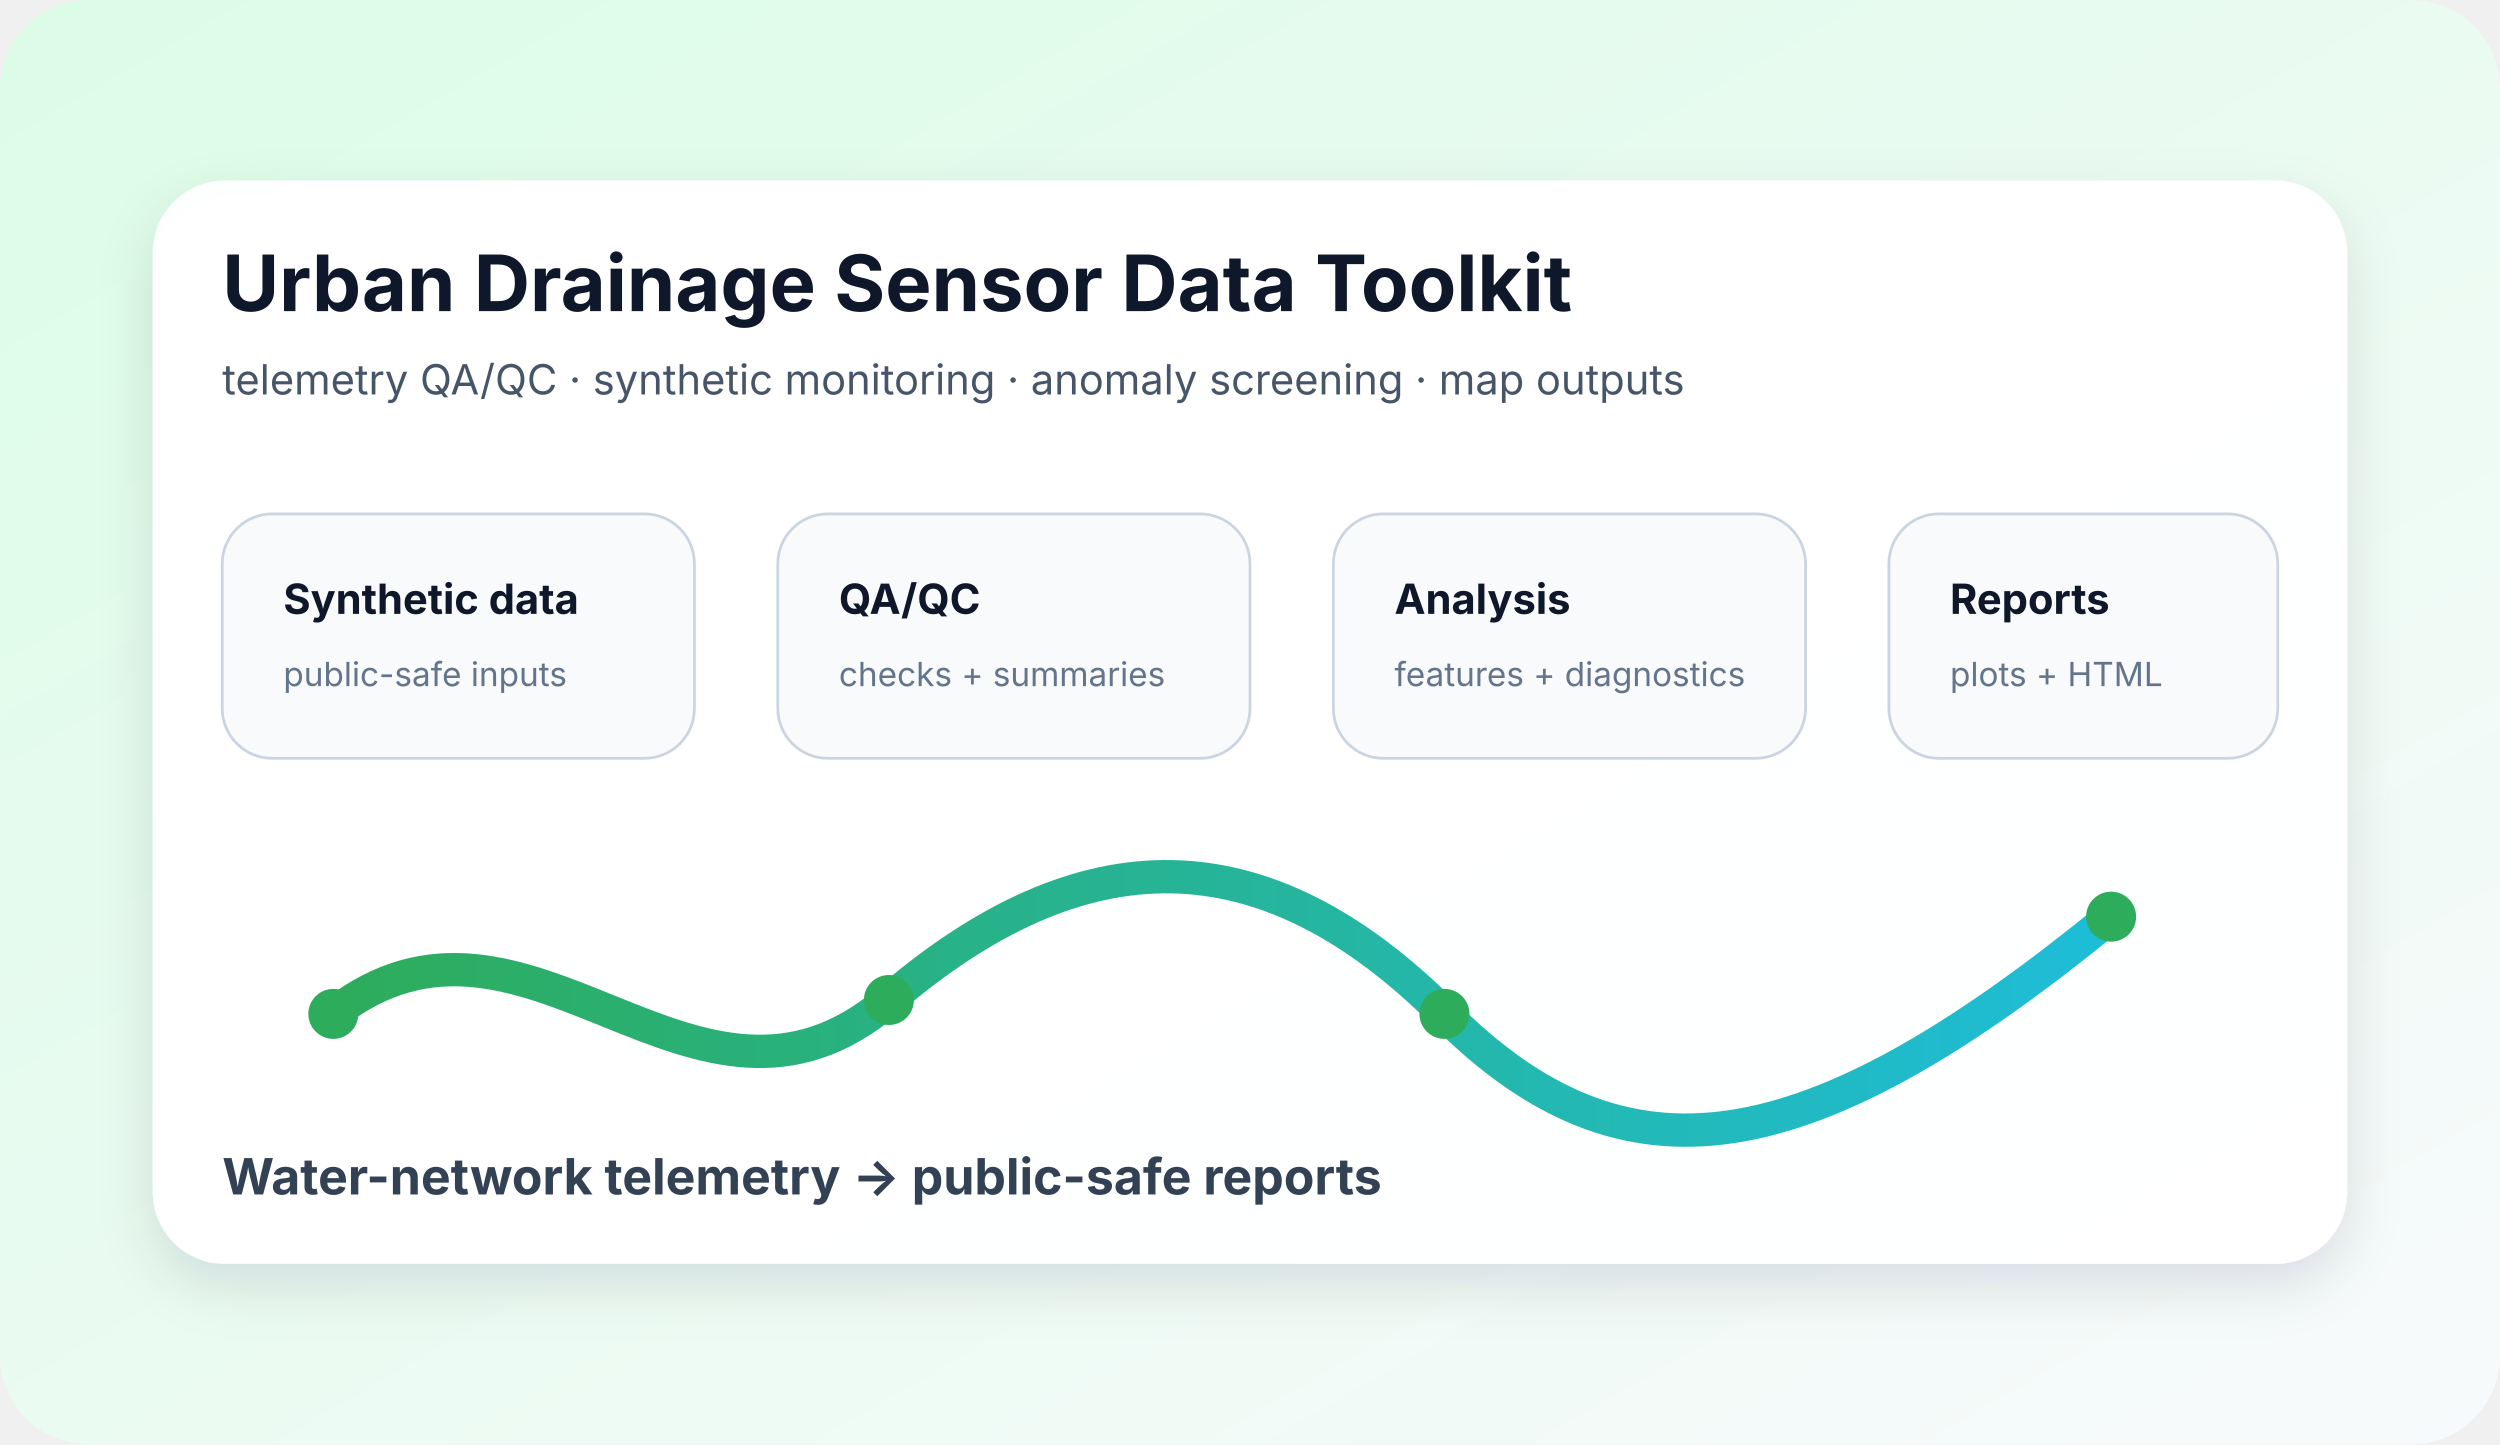
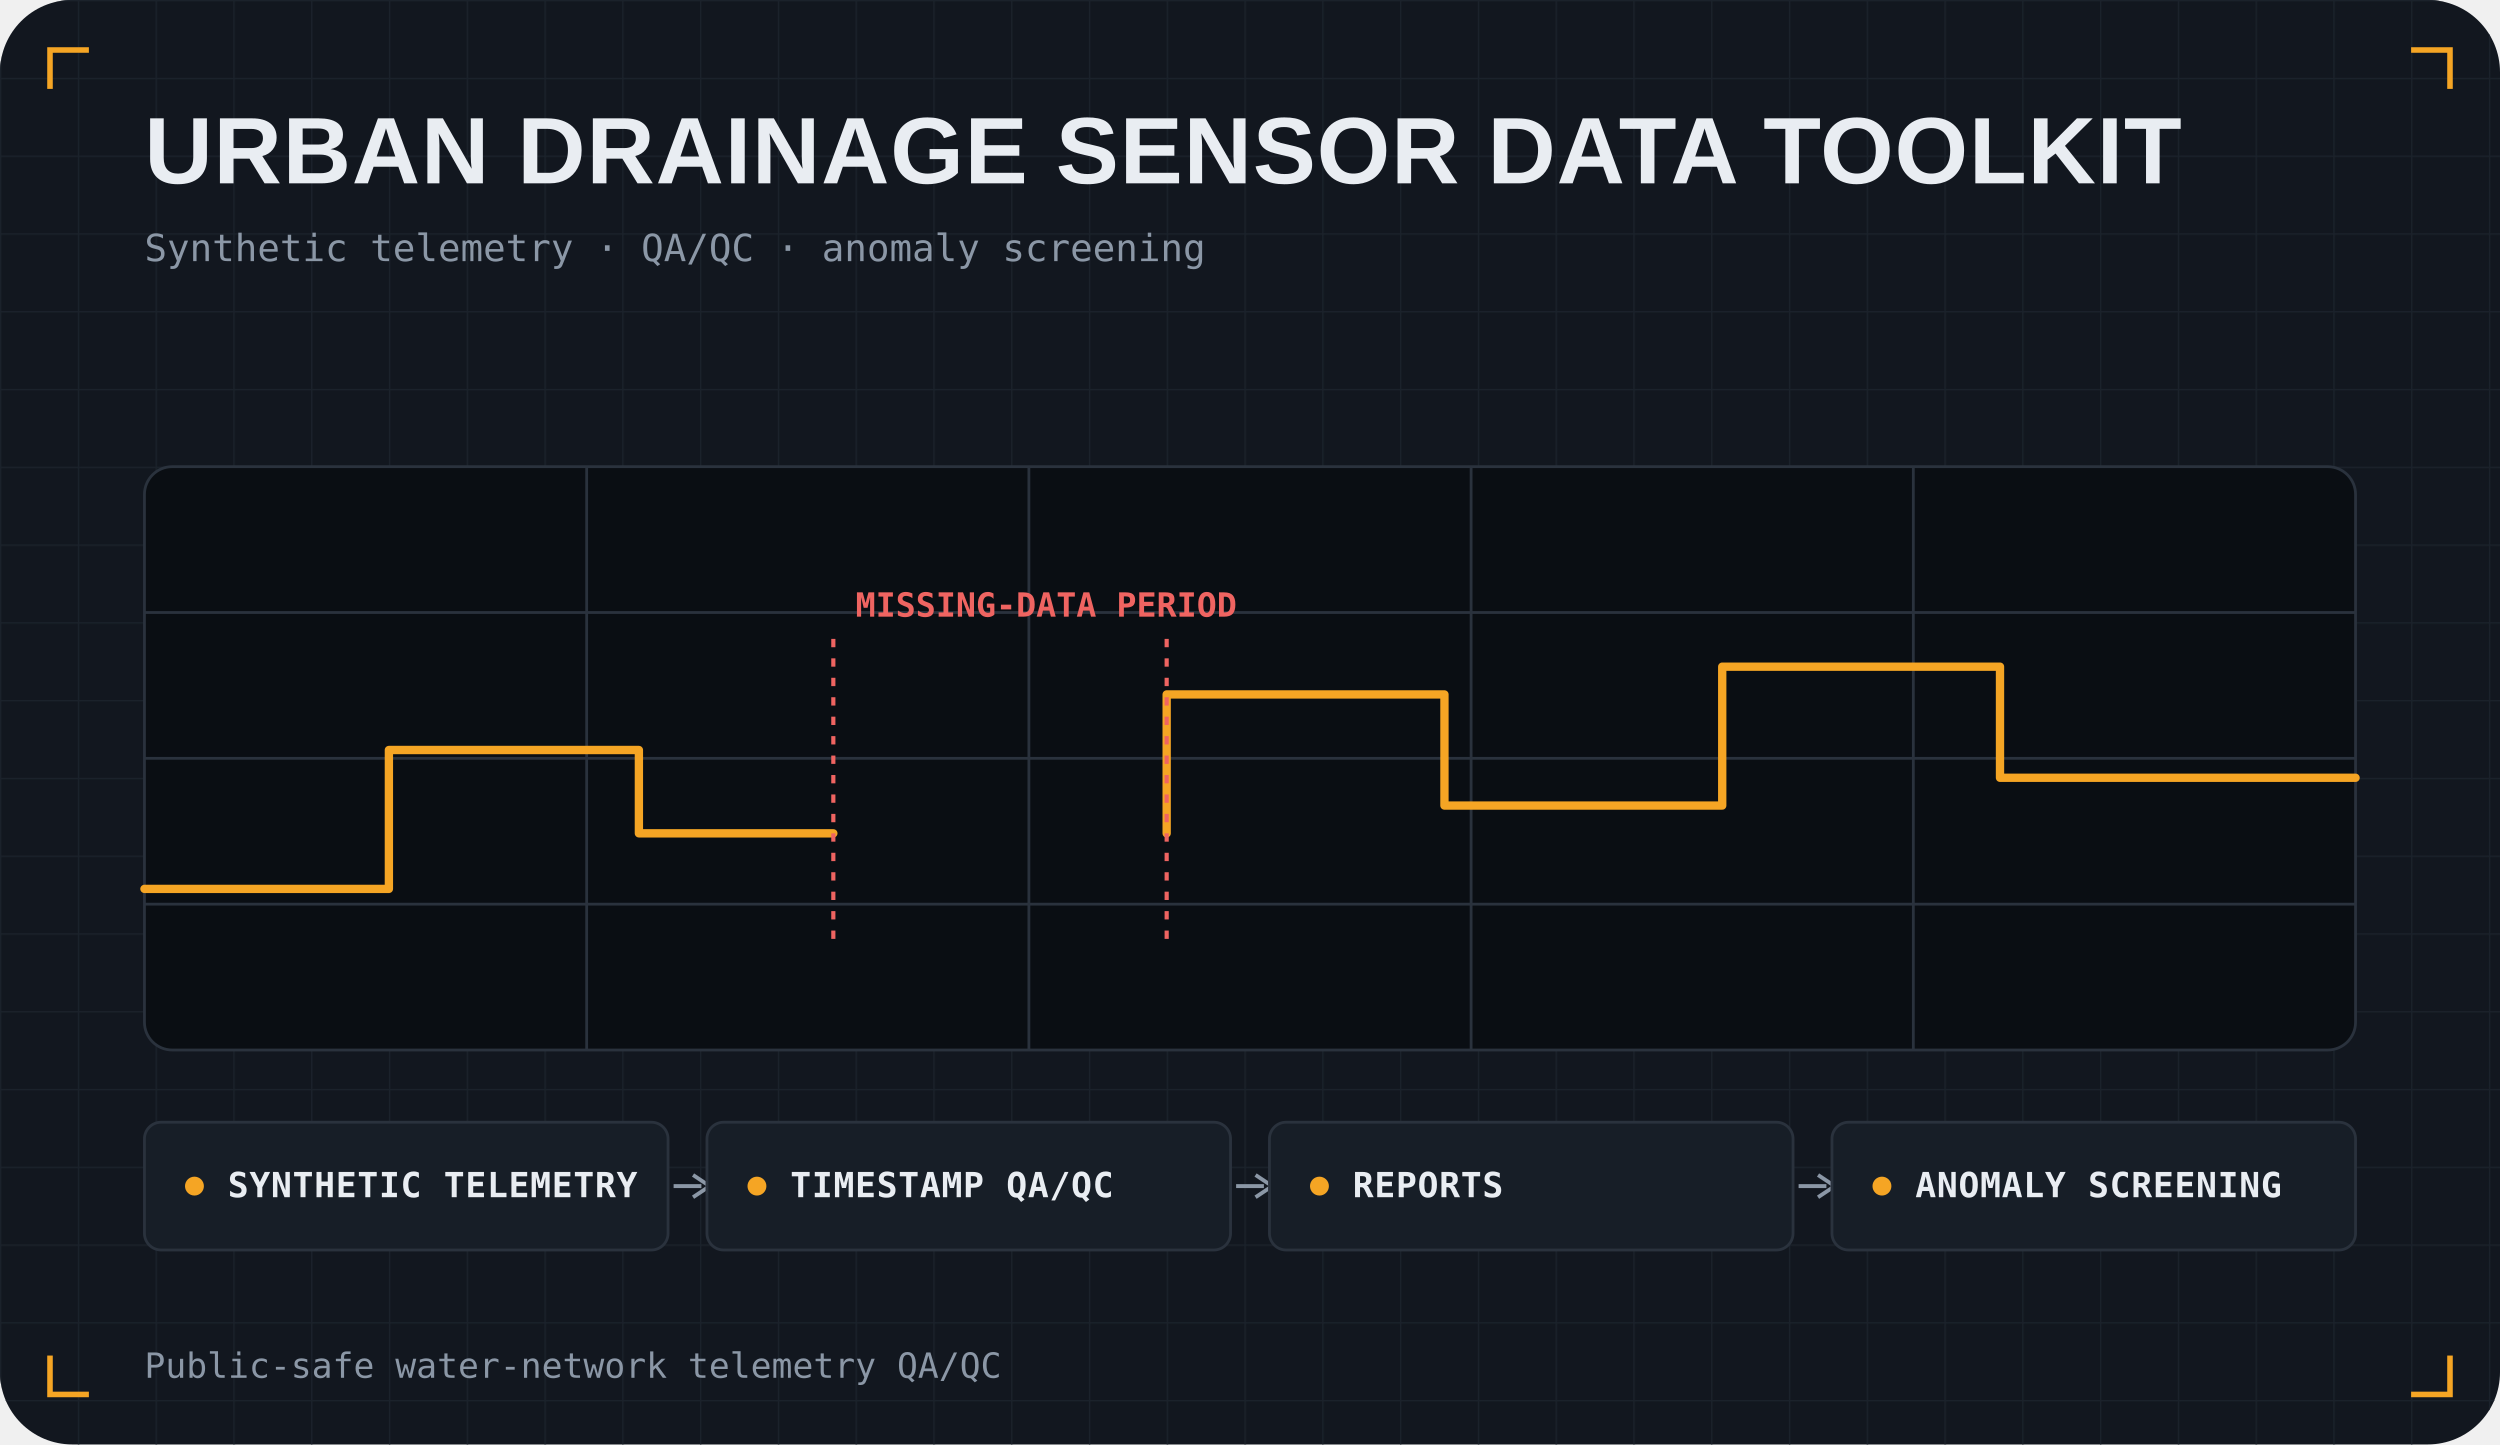
- <svg xmlns="http://www.w3.org/2000/svg" viewBox="0 0 900 520" role="img" aria-labelledby="title desc">
+ <svg xmlns="http://www.w3.org/2000/svg" viewBox="0 0 900 520" role="img" aria-labelledby="t d">
  <defs>
-     <linearGradient id="bg" x1="0" x2="1" y1="0" y2="1">
-       <stop offset="0" stop-color="#dcfce7" />
-       <stop offset="1" stop-color="#f8fafc" />
-     </linearGradient>
-     <linearGradient id="line" x1="0" x2="1">
-       <stop offset="0" stop-color="#16a34a" />
-       <stop offset="1" stop-color="#06b6d4" />
-     </linearGradient>
-     <filter id="shadow" x="-20%" y="-20%" width="140%" height="140%">
-       <feDropShadow dx="0" dy="8" stdDeviation="10" flood-color="#0f172a" flood-opacity="0.12" />
-     </filter>
+     <pattern id="grid" width="28" height="28" patternUnits="userSpaceOnUse">
+       <path d="M28 0 H0 V28" fill="none" stroke="#1b222b" stroke-width="1" />
+     </pattern>
  </defs>
-   <rect width="900" height="520" rx="32" fill="url(#bg)" />
-   <g filter="url(#shadow)">
-     <rect x="55" y="65" width="790" height="390" rx="26" fill="#ffffff" opacity="0.95" />
+   <rect width="900" height="520" rx="26" fill="#12171f" />
+   <rect width="900" height="520" rx="26" fill="url(#grid)" />
+   <g stroke="#f5a524" stroke-width="2" fill="none">
+     <path d="M18 32 V18 H32" />
+     <path d="M868 18 H882 V32" />
+     <path d="M882 488 V502 H868" />
+     <path d="M32 502 H18 V488" />
  </g>
-   <text x="80" y="112" fill="#0f172a" font-family="Inter, Arial, sans-serif" font-size="28" font-weight="700">Urban Drainage Sensor Data Toolkit</text>
-   <text x="80" y="142" fill="#475569" font-family="Inter, Arial, sans-serif" font-size="15">telemetry QA/QC · synthetic monitoring · anomaly screening · map outputs</text>
-   <g transform="translate(80 185)">
-     <rect width="170" height="88" rx="18" fill="#f8fafc" stroke="#cbd5e1" />
-     <text x="22" y="36" fill="#0f172a" font-family="Inter, Arial, sans-serif" font-size="15" font-weight="700">Synthetic data</text>
-     <text x="22" y="62" fill="#64748b" font-family="Inter, Arial, sans-serif" font-size="12">public-safe inputs</text>
-   </g>
-   <g transform="translate(280 185)">
-     <rect width="170" height="88" rx="18" fill="#f8fafc" stroke="#cbd5e1" />
-     <text x="22" y="36" fill="#0f172a" font-family="Inter, Arial, sans-serif" font-size="15" font-weight="700">QA/QC</text>
-     <text x="22" y="62" fill="#64748b" font-family="Inter, Arial, sans-serif" font-size="12">checks + summaries</text>
-   </g>
-   <g transform="translate(480 185)">
-     <rect width="170" height="88" rx="18" fill="#f8fafc" stroke="#cbd5e1" />
-     <text x="22" y="36" fill="#0f172a" font-family="Inter, Arial, sans-serif" font-size="15" font-weight="700">Analysis</text>
-     <text x="22" y="62" fill="#64748b" font-family="Inter, Arial, sans-serif" font-size="12">features + diagnostics</text>
-   </g>
-   <g transform="translate(680 185)">
-     <rect width="140" height="88" rx="18" fill="#f8fafc" stroke="#cbd5e1" />
-     <text x="22" y="36" fill="#0f172a" font-family="Inter, Arial, sans-serif" font-size="15" font-weight="700">Reports</text>
-     <text x="22" y="62" fill="#64748b" font-family="Inter, Arial, sans-serif" font-size="12">plots + HTML</text>
-   </g>
-   <path d="M250 229 H280 M450 229 H480 M650 229 H680" stroke="url(#line)" stroke-width="6" stroke-linecap="round" />
-   <g opacity="0.9">
-     <path d="M120 365 C190 310, 250 420, 320 360 S455 300, 520 365 S650 420, 760 330" fill="none" stroke="url(#line)" stroke-width="12" stroke-linecap="round" />
-     <circle cx="120" cy="365" r="9" fill="#16a34a" />
-     <circle cx="320" cy="360" r="9" fill="#16a34a" />
-     <circle cx="520" cy="365" r="9" fill="#16a34a" />
-     <circle cx="760" cy="330" r="9" fill="#16a34a" />
-   </g>
-   <text x="80" y="430" fill="#334155" font-family="Inter, Arial, sans-serif" font-size="18" font-weight="700">Water-network telemetry → public-safe reports</text>
+   <text x="52" y="66" fill="#e9edf2" font-family="Arial Narrow,Arial,sans-serif" font-size="34" font-weight="700" letter-spacing="0.01em">URBAN DRAINAGE SENSOR DATA TOOLKIT</text>
+   <text x="52" y="94" fill="#8b97a6" font-family="Consolas,SFMono-Regular,monospace" font-size="13.5">Synthetic telemetry · QA/QC · anomaly screening</text>
+   <rect x="52" y="168" width="796" height="210" rx="10" fill="#0a0e13" stroke="#2a323d" />
+   <line x1="52" y1="220.5" x2="848" y2="220.5" stroke="#2a323d" stroke-width="1" />
+   <line x1="52" y1="273.0" x2="848" y2="273.0" stroke="#2a323d" stroke-width="1" />
+   <line x1="52" y1="325.5" x2="848" y2="325.5" stroke="#2a323d" stroke-width="1" />
+   <line x1="211.2" y1="168" x2="211.2" y2="378" stroke="#2a323d" stroke-width="1" />
+   <line x1="370.4" y1="168" x2="370.4" y2="378" stroke="#2a323d" stroke-width="1" />
+   <line x1="529.6" y1="168" x2="529.6" y2="378" stroke="#2a323d" stroke-width="1" />
+   <line x1="688.8" y1="168" x2="688.8" y2="378" stroke="#2a323d" stroke-width="1" />
+   <path d="M52 320 L140 320 L140 270 L230 270 L230 300 L300 300" fill="none" stroke="#f5a524" stroke-width="3" stroke-linecap="round" stroke-linejoin="round" />
+   <path d="M420 300 L420 250 L520 250 L520 290 L620 290 L620 240 L720 240 L720 280 L848 280" fill="none" stroke="#f5a524" stroke-width="3" stroke-linecap="round" stroke-linejoin="round" />
+   <line x1="300" y1="230" x2="300" y2="340" stroke="#ef6461" stroke-width="1.5" stroke-dasharray="3 4" />
+   <line x1="420" y1="230" x2="420" y2="340" stroke="#ef6461" stroke-width="1.5" stroke-dasharray="3 4" />
+   <text x="308" y="222" fill="#ef6461" font-family="Consolas,monospace" font-size="12" font-weight="700">MISSING-DATA PERIOD</text>
+   <rect x="52.0" y="404" width="188.5" height="46" rx="6" fill="#171e27" stroke="#2a323d" />
+   <circle cx="70.0" cy="427" r="3.4" fill="#f5a524" />
+   <text x="82.0" y="431" fill="#e9edf2" font-family="Consolas,SFMono-Regular,monospace" font-size="12.5" font-weight="700" letter-spacing="0.02em">SYNTHETIC TELEMETRY</text>
+   <path d="M242.5 427 h10 M249.5 423 l6 4 l-6 4" stroke="#8b97a6" stroke-width="1.4" fill="none" />
+   <rect x="254.5" y="404" width="188.5" height="46" rx="6" fill="#171e27" stroke="#2a323d" />
+   <circle cx="272.5" cy="427" r="3.4" fill="#f5a524" />
+   <text x="284.5" y="431" fill="#e9edf2" font-family="Consolas,SFMono-Regular,monospace" font-size="12.5" font-weight="700" letter-spacing="0.02em">TIMESTAMP QA/QC</text>
+   <path d="M445.0 427 h10 M452.0 423 l6 4 l-6 4" stroke="#8b97a6" stroke-width="1.4" fill="none" />
+   <rect x="457.0" y="404" width="188.5" height="46" rx="6" fill="#171e27" stroke="#2a323d" />
+   <circle cx="475.0" cy="427" r="3.4" fill="#f5a524" />
+   <text x="487.0" y="431" fill="#e9edf2" font-family="Consolas,SFMono-Regular,monospace" font-size="12.5" font-weight="700" letter-spacing="0.02em">REPORTS</text>
+   <path d="M647.5 427 h10 M654.5 423 l6 4 l-6 4" stroke="#8b97a6" stroke-width="1.4" fill="none" />
+   <rect x="659.5" y="404" width="188.5" height="46" rx="6" fill="#171e27" stroke="#2a323d" />
+   <circle cx="677.5" cy="427" r="3.4" fill="#f5a524" />
+   <text x="689.5" y="431" fill="#e9edf2" font-family="Consolas,SFMono-Regular,monospace" font-size="12.5" font-weight="700" letter-spacing="0.02em">ANOMALY SCREENING</text>
+   <text x="52" y="496" fill="#8b97a6" font-family="Consolas,SFMono-Regular,monospace" font-size="12.5">Public-safe water-network telemetry QA/QC</text>
</svg>
